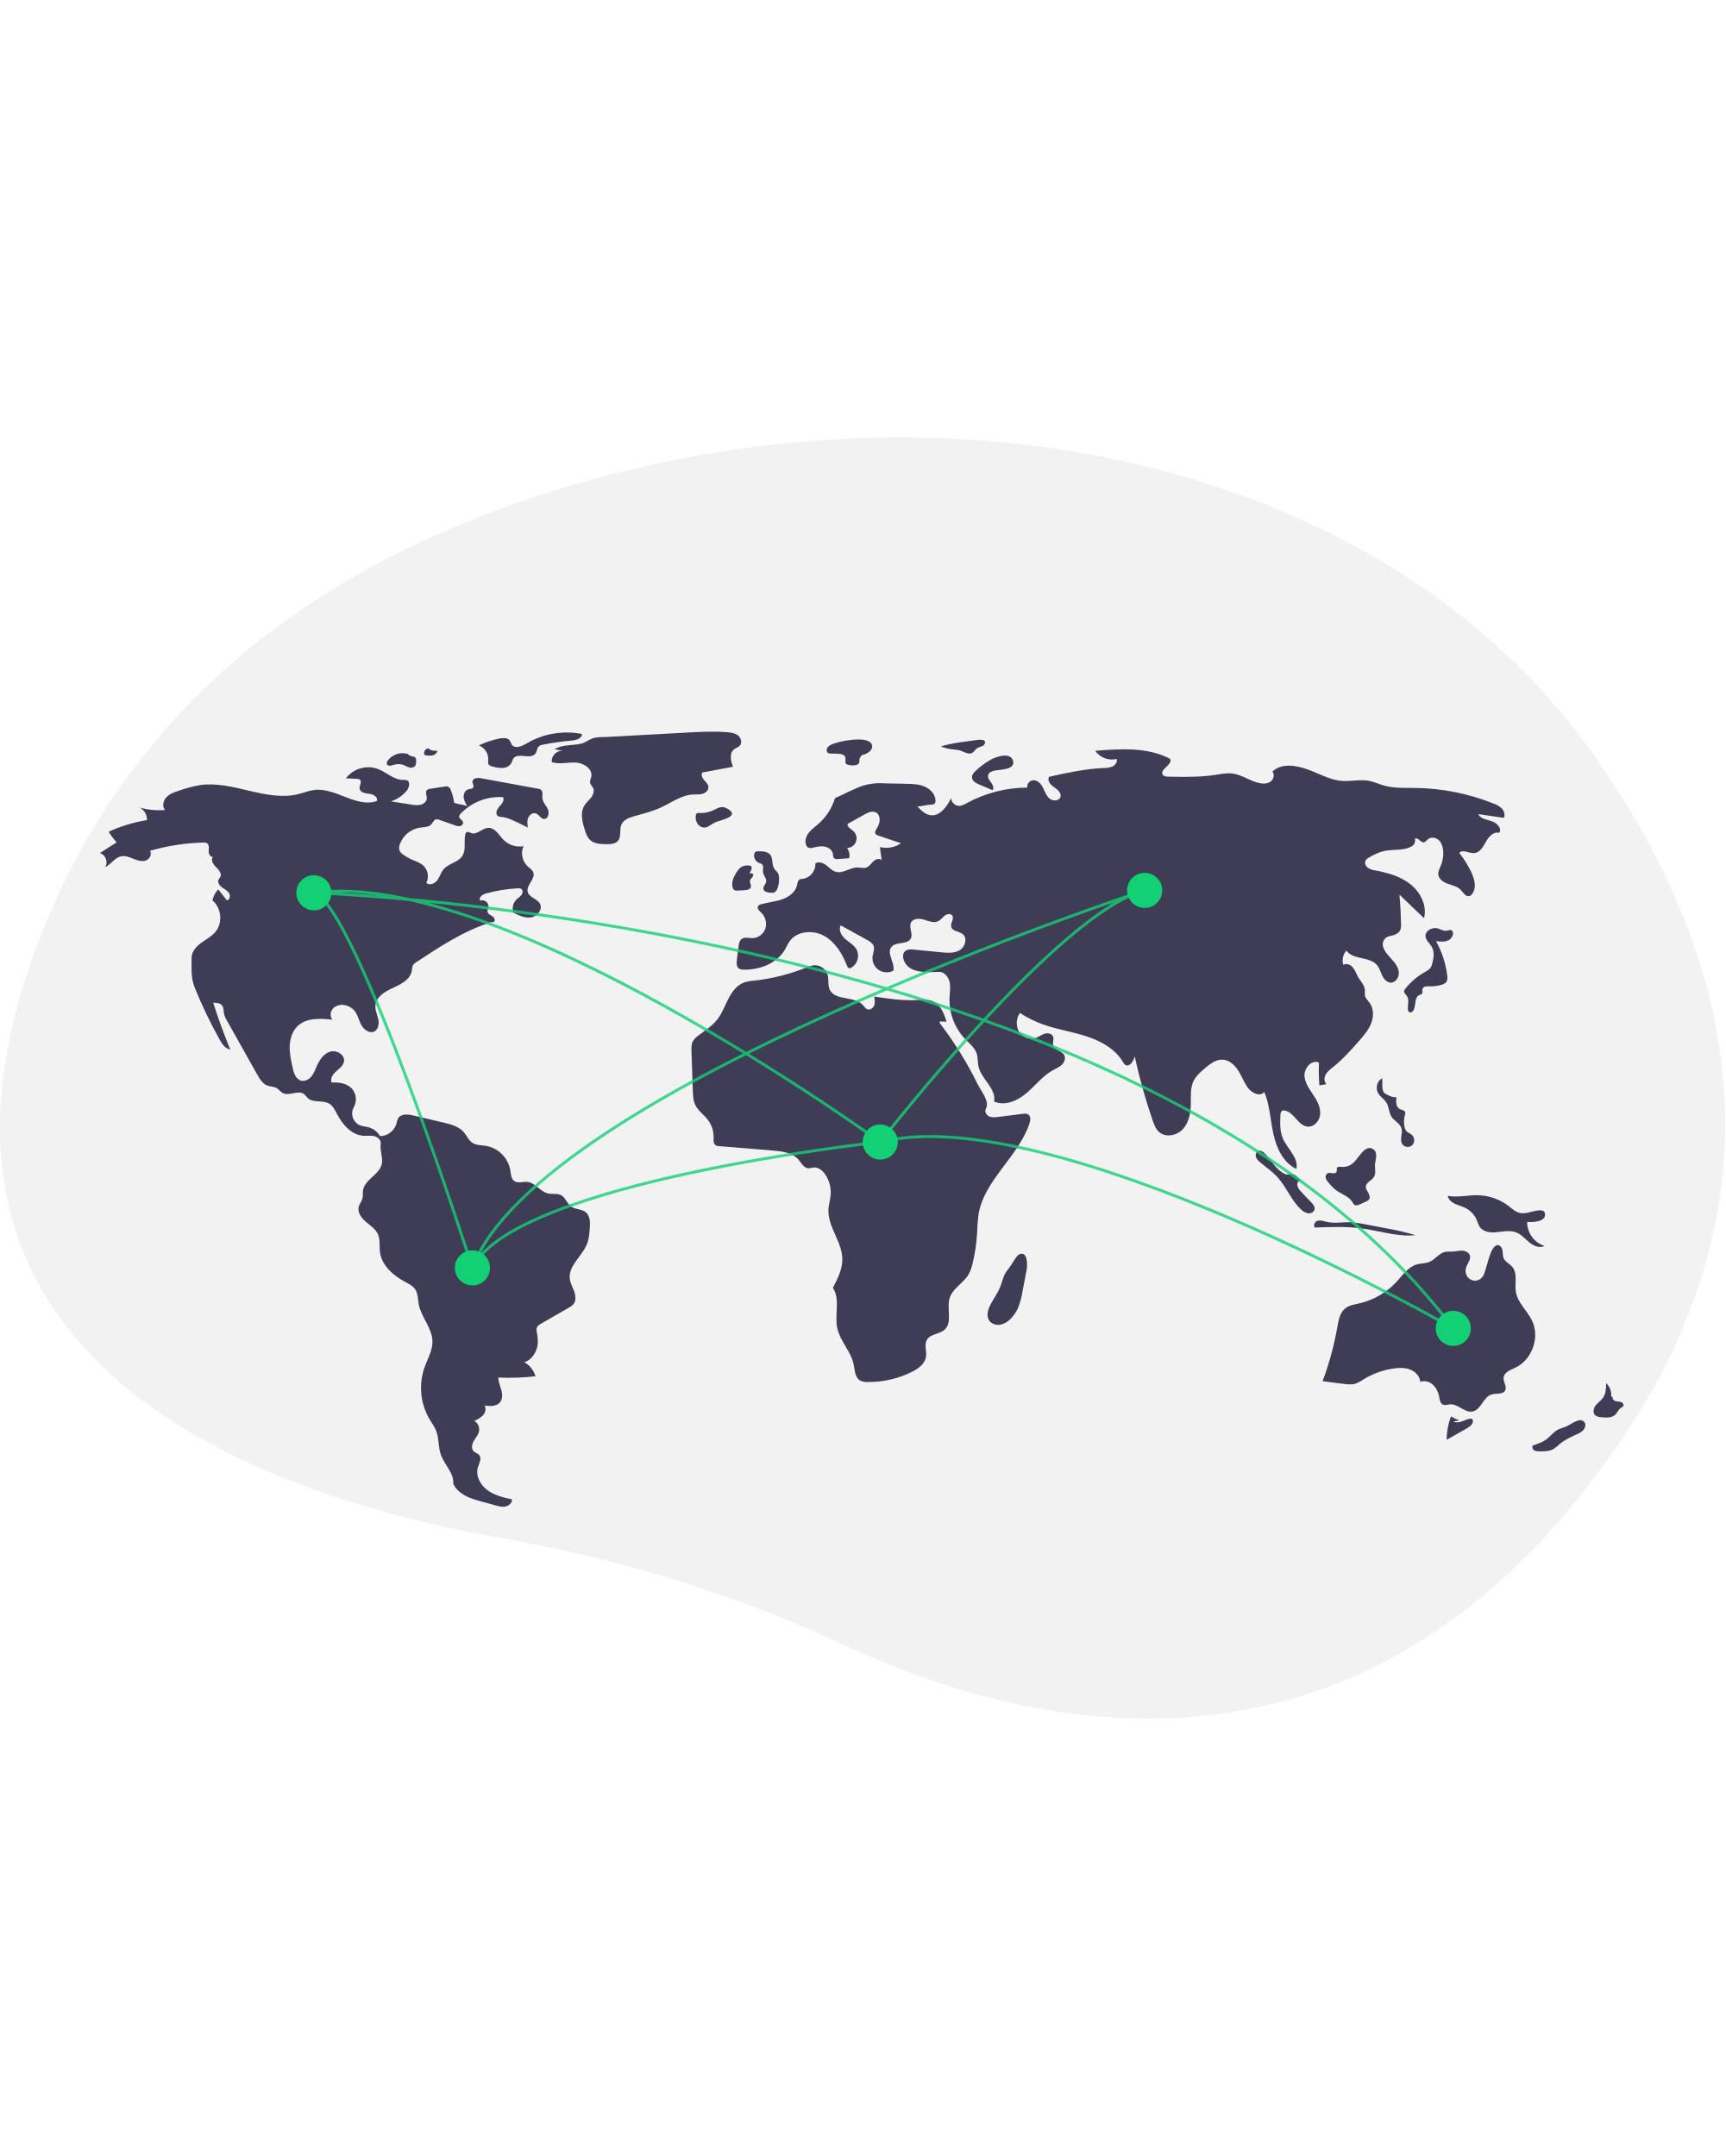
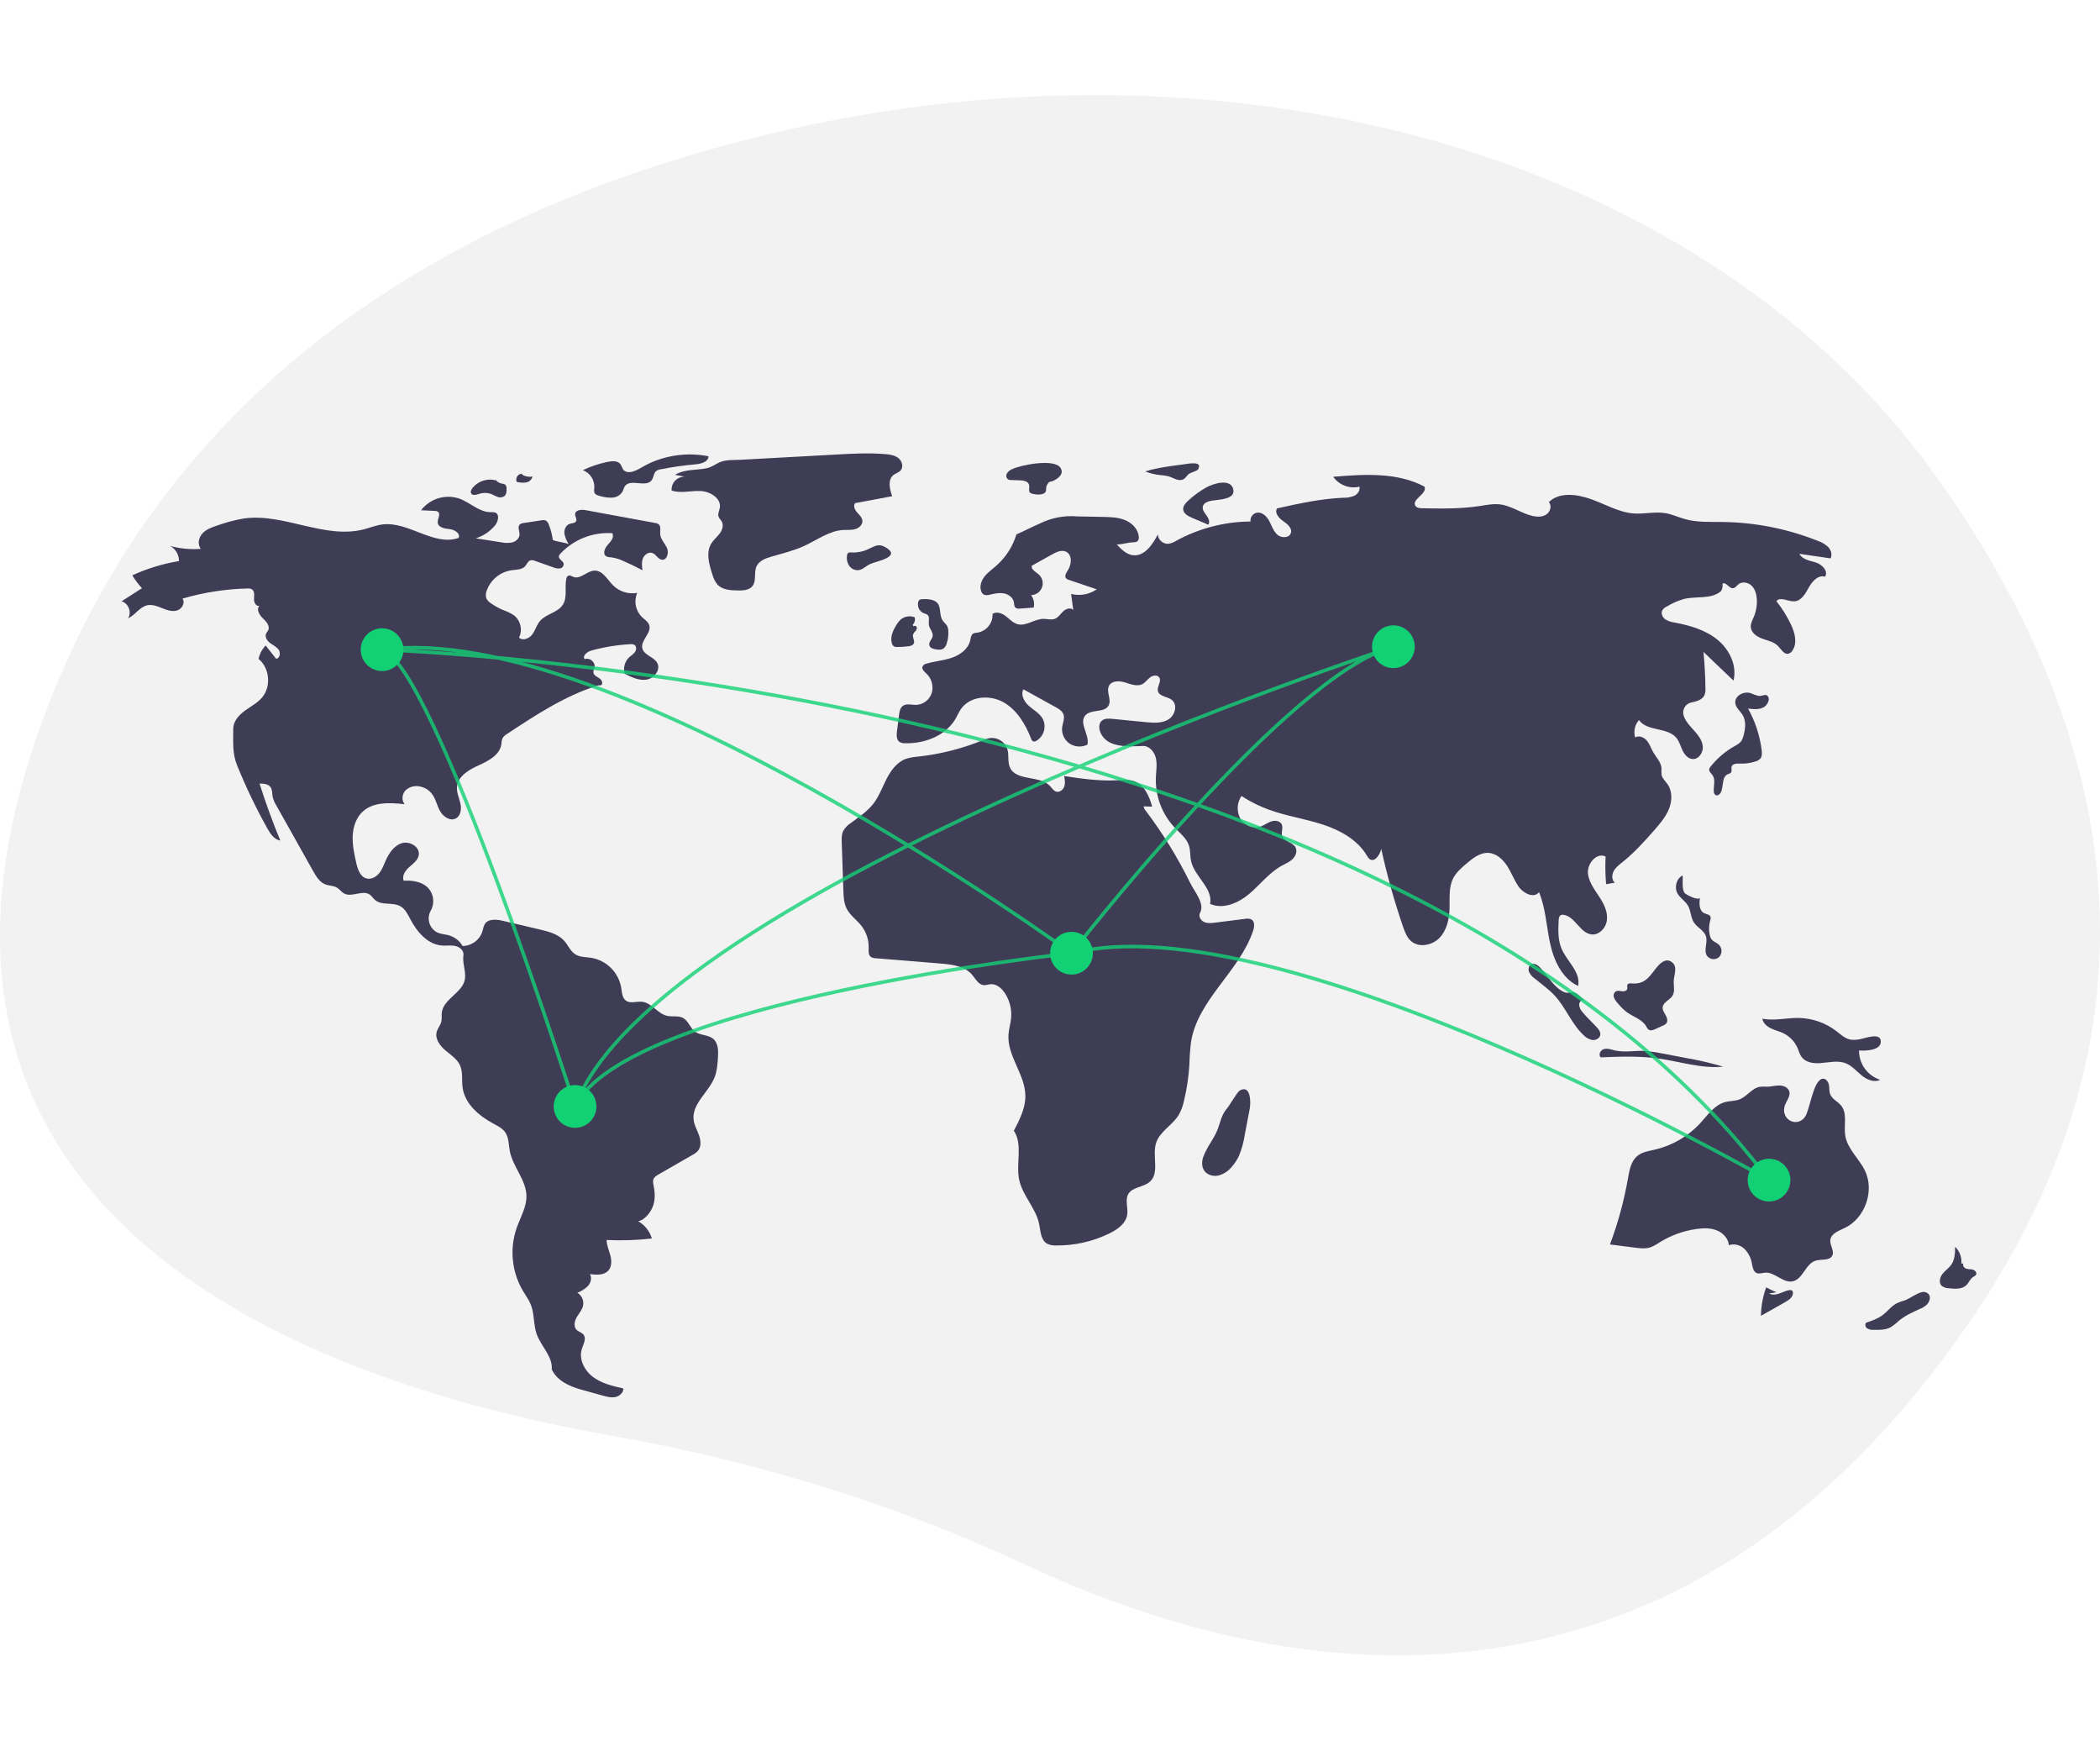
- <svg xmlns="http://www.w3.org/2000/svg" id="e37c00f5-ff96-45aa-87ea-1a24b78ba7bd" data-name="Layer 1" width="240" height="300" viewBox="0 0 1176.606 873.979">
+ <svg xmlns="http://www.w3.org/2000/svg" id="e37c00f5-ff96-45aa-87ea-1a24b78ba7bd" data-name="Layer 1" width="120" height="100" viewBox="0 0 1176.606 873.979">
  <path d="M1095.664,225.463C962.121,39.632,680.019-35.748,402.58,45.439,255.907,88.36,114.487,174.358,44.402,340.88-80.881,638.554,182.167,733.624,354.172,763.924c83.172,14.651,161.507,39.263,233.089,72.771C716.045,896.979,944,950.398,1115.894,699.286,1240.482,517.28,1184.616,349.244,1095.664,225.463Z" transform="translate(-11.69692 -13.01074)" fill="#f2f2f2" />
  <path d="M321.429,262.228a34.385,34.385,0,0,0-2.248-8.605,3.895,3.895,0,0,0-1.98-2.439,4.08,4.08,0,0,0-1.965-.022l-10.087,1.544a3.867,3.867,0,0,0-2.302.894c-1.314,1.382-.02,3.607-.06,5.513-.045,2.143-1.95,3.883-4.015,4.459a15.177,15.177,0,0,1-6.38-.079l-14.105-2.192a23.256,23.256,0,0,0,10.671-7.121c1.856-2.199,2.844-6.304.161-7.345a6.585,6.585,0,0,0-2.45-.197c-6.391.05-11.419-5.286-17.402-7.533a19.241,19.241,0,0,0-21.655,6.455l7.514.362a3.335,3.335,0,0,1,2.001.534c1.647,1.353-.401,3.952-.169,6.07.301,2.752,3.956,3.34,6.711,3.619s6.25,2.517,4.925,4.948c-13.847,4.769-27.937-9.323-42.479-7.588-3.68.439-7.156,1.885-10.749,2.794-21.951,5.554-44.644-9.264-67.068-6.126a85.163,85.163,0,0,0-14.64,3.861c-3.052,1.002-6.235,2.085-8.453,4.409s-3.061,6.298-.961,8.729a49.126,49.126,0,0,1-17.216-1.636,9.645,9.645,0,0,1,4.959,8.5A102.145,102.145,0,0,0,85.821,282.014a44.073,44.073,0,0,0,5.416,7.215l-11.445,7.353c3.867.974,5.866,6.247,3.617,9.54,4.009-1.784,6.494-6.398,10.782-7.333,2.809-.613,5.667.536,8.331,1.616s5.593,2.126,8.352,1.316,4.793-4.387,3.04-6.666a142.719,142.719,0,0,1,36.253-5.664,4.547,4.547,0,0,1,2.746.521c1.598,1.109,1.178,3.504,1.092,5.447s1.429,4.497,3.165,3.621c-2.043,1.772-.297,5.108,1.664,6.971s4.323,4.434,3.123,6.858c-.313.633-.845,1.139-1.146,1.777-.89,1.884.523,4.081,2.189,5.332s3.707,2.126,4.864,3.858.632,4.765-1.438,5.007l-5.882-7.469a15.314,15.314,0,0,0-3.974,7.53c6.238,5.099,7.176,15.478,1.954,21.613-2.669,3.135-6.464,5.04-9.776,7.486s-6.377,5.928-6.369,10.045c.014,7.113-.567,13.721,2.099,20.316a312.966,312.966,0,0,0,16.99,35.447c1.681,3.006,3.853,6.301,7.258,6.819q-6.455-15.714-11.621-31.917c2.243.009,4.836.187,6.151,2.004,1.089,1.505.855,3.551,1.193,5.378a16.659,16.659,0,0,0,2.124,4.994L187.123,447.636c1.704,3.034,3.658,6.292,6.913,7.521,2.082.786,4.49.638,6.406,1.769,1.502.887,2.513,2.46,4.044,3.296,4.329,2.361,10.349-2.167,14.394.652,1.157.806,1.893,2.087,2.958,3.01,3.736,3.236,9.865,1.071,14.179,3.485,2.78,1.556,4.22,4.667,5.703,7.486,3.714,7.062,9.723,13.981,17.683,14.543,2.5.177,5.054-.297,7.498.259s4.85,2.689,4.457,5.164c-.673,4.244,1.424,8.891.861,13.151-1.026,7.76-12.032,11.169-12.978,18.939-.207,1.701.117,3.457-.288,5.122-.496,2.041-2.029,3.702-2.574,5.731-1.032,3.844,1.722,7.67,4.748,10.256s6.635,4.816,8.289,8.437c1.748,3.827.89,8.289,1.458,12.457,1.241,9.1,9.102,15.847,17.191,20.197,2.465,1.325,5.111,2.608,6.706,4.908,2.082,3.001,1.875,6.957,2.57,10.543,1.703,8.782,9.095,16.017,9.305,24.96.149,6.356-3.384,12.122-5.495,18.12a42.257,42.257,0,0,0,3.451,35.046c1.579,2.666,3.467,5.18,4.584,8.07,1.993,5.158,1.346,11.02,3.184,16.235,2.43,6.895,9.106,12.589,8.467,19.872,3.031,6.294,9.724,9.387,16.454,11.26l12.062,3.357c2.309.643,4.723,1.291,7.074.825s4.596-2.418,4.535-4.815c-5.915-1.334-12.019-2.752-16.895-6.357s-8.216-10.023-6.366-15.797c.858-2.678,2.683-5.769.948-7.982-.993-1.267-2.81-1.598-3.931-2.753-1.748-1.803-1.147-4.831.109-7.005s3.073-4.116,3.579-6.576a6.861,6.861,0,0,0-3.216-7.138,17.054,17.054,0,0,0,5.97-3.831c1.57-1.793,2.295-4.557,1.06-6.595,3.668.465,7.997.693,10.405-2.113,1.923-2.24,1.79-5.59,1.031-8.442s-2.044-5.624-2.084-8.575a156.267,156.267,0,0,0,25.353-.86,16.439,16.439,0,0,0-7.708-9.654c3.811-.645,7.282-5.207,8.486-8.879s.897-7.673.153-11.465a6.152,6.152,0,0,1-.114-3.004c.429-1.368,1.772-2.202,3.015-2.916l18.914-10.863a11.017,11.017,0,0,0,3.025-2.233c1.982-2.328,1.688-5.841.673-8.725s-2.64-5.595-3.031-8.627c-1.169-9.068,8.538-15.574,11.813-24.109,1.286-3.35,1.548-6.991,1.796-10.57.267-3.844.287-8.31-2.665-10.787-2.829-2.375-7.251-1.845-10.211-4.054-2.714-2.025-3.651-5.958-6.616-7.594-2.693-1.486-6.07-.541-9.065-1.239-5.274-1.23-8.592-7.308-13.978-7.871-3.039-.318-6.478,1.168-8.969-.602-2.195-1.559-2.283-4.694-2.7-7.353a20.536,20.536,0,0,0-16.575-16.628c-3.133-.502-6.544-.312-9.209-2.033-2.699-1.744-3.937-5.008-6.057-7.422-3.417-3.891-8.798-5.274-13.84-6.459l-20.506-4.821c-3.64-.856-8.332-1.31-10.286,1.879a14.738,14.738,0,0,0-1.217,3.827,11.85,11.85,0,0,1-11.144,8.388,13.179,13.179,0,0,0-7.772-6.013c-2.079-.579-4.305-.644-6.288-1.496a8.833,8.833,0,0,1-3.833-12.253,10.995,10.995,0,0,0-1.879-13.225c-3.487-3.131-8.532-3.887-13.207-3.574-1.225-2.672.823-5.687,3.03-7.629s4.886-3.851,5.366-6.751c.756-4.561-5.064-8.026-9.483-6.666s-7.24,5.652-9.104,9.883c-1.07,2.428-1.979,4.984-3.667,7.031s-4.405,3.513-6.975,2.856c-3.639-.93-5.044-5.253-5.849-8.921-1.081-4.922-2.167-9.912-1.941-14.946s1.923-10.203,5.635-13.61c6.049-5.553,15.328-5.009,23.491-4.123-1.929-2.173-1.452-5.835.612-7.881a8.96,8.96,0,0,1,8.121-1.995,11.191,11.191,0,0,1,6.291,3.762c2.32,2.828,2.979,6.647,4.733,9.857s5.696,5.948,8.923,4.226c2.787-1.488,3.23-5.353,2.536-8.435s-2.167-6.08-1.916-9.229c.479-6.01,6.709-9.627,12.206-12.102S291.737,382.615,292.608,376.65a10.73,10.73,0,0,1,.652-3.42,6.709,6.709,0,0,1,2.461-2.315c16.044-10.603,32.355-21.335,50.692-27.129.954-.301,1.066.034,2.038-.203,1.361-.786.459-2.962-.846-3.838s-3.048-1.549-3.379-3.085c-.243-1.129.422-2.238.595-3.381.425-2.807-2.933-5.399-5.541-4.276-1.473-1.951,1.442-4.217,3.798-4.866a103.15,103.15,0,0,1,21.67-3.54,3.903,3.903,0,0,1,2.466.419c1.231.853,1.074,2.808.201,4.025s-2.229,1.981-3.316,3.011a9.053,9.053,0,0,0-2.348,9.105c3.826,1.946,7.986,3.95,12.223,3.264s7.999-5.447,6.007-9.249c-1.855-3.541-7.426-4.34-8.384-8.221-1.122-4.544,5.31-8.585,3.862-13.035-.635-1.949-2.577-3.097-4.068-4.504a12.221,12.221,0,0,1-2.674-13.552,15.419,15.419,0,0,1-13.523-4.232c-3.234-3.264-5.815-8.414-10.408-8.267-4.215.134-7.845,5.051-11.786,3.551-.97-.369-1.992-1.12-2.931-.68a2.422,2.422,0,0,0-1.093,1.815c-1.002,4.788.721,10.244-1.888,14.382-2.84,4.503-9.409,5.127-12.852,9.187-1.869,2.204-2.593,5.174-4.311,7.498s-5.364,3.801-7.425,1.776a10.235,10.235,0,0,0-2.78-12.445,27.309,27.309,0,0,0-6.141-2.987,36.422,36.422,0,0,1-6.861-3.824,6.758,6.758,0,0,1-2.519-2.695,6.141,6.141,0,0,1,.172-4.262,17.426,17.426,0,0,1,13.867-11.494c2.745-.373,5.94-.242,7.756-2.333.961-1.107,1.465-2.78,2.861-3.229a4.219,4.219,0,0,1,2.641.325l10.245,3.606a7.191,7.191,0,0,0,3.65.604,2.474,2.474,0,0,0,2.14-2.6c-.327-1.701-2.945-2.518-2.707-4.234a2.827,2.827,0,0,1,.857-1.441,36.629,36.629,0,0,1,29.051-11.472c1.293,2.124-.752,4.639-2.454,6.452s-3.069,5.052-1.011,6.448a5.643,5.643,0,0,0,2.728.614,23.819,23.819,0,0,1,7.261,2.202q5.311,2.311,10.417,5.057c-.301-2.245-.588-4.609.263-6.708s3.269-3.745,5.381-2.928c2.036.788,3.079,3.483,5.248,3.73,2.893.329,4.034-3.944,2.826-6.593s-3.6-4.867-3.8-7.772c-.135-1.96.611-4.39-.954-5.576a4.26,4.26,0,0,0-1.847-.648l-39.084-7.192c-2.321-.427-5.674-.1-5.777,2.258-.057,1.316,1.118,2.618.597,3.828-.556,1.291-2.381,1.173-3.711,1.63-2.063.709-3.098,3.158-2.9,5.331a14.834,14.834,0,0,0,2.448,6.008C327.82,263.487,323.971,263.291,321.429,262.228Z" transform="translate(-11.69692 -13.01074)" fill="#3f3d56" />
  <path d="M290.244,229.051a12.656,12.656,0,0,0-13.902,4.164c-.644.847-1.184,2.015-.645,2.933.772,1.315,2.741.796,4.192.325a10.549,10.549,0,0,1,6.621-.158c1.363.468,2.581,1.295,3.95,1.745a3.978,3.978,0,0,0,4.056-.593c.939-.958.998-2.447 1-3.788a3.047,3.047,0,0,0-.776-2.504,3.981,3.981,0,0,0-1.796-.531,6.185,6.185,0,0,1-3.619-2.115" transform="translate(-11.69692 -13.01074)" fill="#3f3d56" />
  <path d="M304.337,225.127a3.22,3.22,0,0,0-3.112,4.534,13.05,13.05,0,0,0,5.203.339,4.447,4.447,0,0,0,3.637-3.334,8.372,8.372,0,0,1-5.928-1.132" transform="translate(-11.69692 -13.01074)" fill="#3f3d56" />
  <path d="M351.62,218.574a59.853,59.853,0,0,0-13.342,4.532,10.024,10.024,0,0,1,6.402,10.068,5.243,5.243,0,0,0,.061,2.489c.49,1.188,1.91,1.634,3.158,1.939a20.823,20.823,0,0,0,6.927.884,7.056,7.056,0,0,0,5.734-3.504,24.972,24.972,0,0,1,1.192-2.819c2.992-4.557,11.881.953,15.094-3.451,1.132-1.552,1.028-3.887,2.503-5.116a5.624,5.624,0,0,1,2.574-.982,180.731,180.731,0,0,1,19.548-2.784c3.109-.271,7.162-1.387,7.188-4.508a54.149,54.149,0,0,0-34.541,4.647c-3.85,1.929-8.943,5.985-12.652,3.429-1.389-.957-1.32-3.535-3.231-4.612C356.281,217.686,353.694,218.133,351.62,218.574Z" transform="translate(-11.69692 -13.01074)" fill="#3f3d56" />
  <path d="M389.919,225.736l5.497,1.056a7.124,7.124,0,0,0-7.413,7.72c5.148,1.72,10.761.046,16.184.275s11.733,4.102,10.807,9.451c-.28,1.617-1.214,3.233-.728,4.801.34,1.099,1.31,1.878,1.856,2.89,1.14,2.109.229,4.776-1.21,6.693s-3.374,3.446-4.637,5.483c-3.142,5.067-1.357,11.617.515,17.277a15.231,15.231,0,0,0,2.929,5.849c2.773,2.948,7.292,3.205,11.338,3.264,2.945.043,6.32-.103,8.182-2.385,2.432-2.979.731-7.628,2.332-11.125,1.454-3.176,5.159-4.538,8.515-5.504,6.149-1.77,12.416-3.275,18.229-5.949,7.219-3.32,13.965-8.495,21.899-8.922,2.226-.12,4.507.143,6.651-.467s4.181-2.464,4.019-4.687c-.139-1.9-1.746-3.294-3.002-4.726s-2.242-3.634-1.088-5.149l20.797-3.884c-1.474-4.017-2.623-9.309.765-11.924,1.222-.944,2.859-1.321,3.899-2.461,1.774-1.944.882-5.293-1.166-6.946s-4.816-2.037-7.438-2.255c-9.119-.757-18.29-.257-27.426.244q-26.79,1.468-53.58,2.937c-3.595.197-7.746-.104-11.044,1.123-2.792,1.038-4.776,2.945-7.969,3.614C401.739,223.264,395.252,222.427,389.919,225.736Z" transform="translate(-11.69692 -13.01074)" fill="#3f3d56" />
  <path d="M488.403,269.189a2.212,2.212,0,0,0-1.6.363,2.02,2.02,0,0,0-.521,1.234,8.149,8.149,0,0,0,1.184,5.832,5.711,5.711,0,0,0,5.228,2.506c2.475-.316,4.3-2.427,6.575-3.458,3.507-1.587,18.403-4.061,8.099-9.627-3.551-1.918-5.845-.225-8.644,1.039A19.669,19.669,0,0,1,488.403,269.189Z" transform="translate(-11.69692 -13.01074)" fill="#3f3d56" />
  <path d="M578.653,222.593a5.883,5.883,0,0,0-2.862,2.492,2.514,2.514,0,0,0,.943,3.335,3.752,3.752,0,0,0,1.404.223l4.892.146c2.078.062,4.674.505,5.233,2.508.415,1.487-.513,3.398.606,4.461a3.155,3.155,0,0,0,1.664.649,11.341,11.341,0,0,0,4.929.159c3.56-.955,1.689-3.127,2.81-5.062,1.715-2.96,1.418-1.168,4.441-2.864,2.232-1.253,5.116-3.525,3.253-6.718C602.727,216.368,583.434,220.208,578.653,222.593Z" transform="translate(-11.69692 -13.01074)" fill="#3f3d56" />
  <path d="M675.212,219.802l-2.841.379c-6.406.855-12.848,1.718-19.018,3.641a31.652,31.652,0,0,0,8.329,2.044,25.585,25.585,0,0,1,4.665.663c2.725.811,5.471,2.906,8.104,1.833,1.632-.665,2.165-2.365,3.517-3.266.934-.622,4.475-1.629,4.871-2.257C686.04,217.764,677.672,219.474,675.212,219.802Z" transform="translate(-11.69692 -13.01074)" fill="#3f3d56" />
  <path d="M687.686,232.713A53.277,53.277,0,0,0,677.203,240.39c-1.335,1.255-2.698,2.815-2.577,4.643.161,2.429,2.749,3.839,4.991,4.788l9.081,3.845c1.102-1.553.093-3.696-1.045-5.222s-2.492-3.291-1.989-5.128c.574-2.095,3.129-2.81,5.271-3.171,3.491-.588,12.907-.541,11.776-6.167C701.378,227.35,691.19,230.754,687.686,232.713Z" transform="translate(-11.69692 -13.01074)" fill="#3f3d56" />
  <path d="M685.86,607.84c-.865,2.503-.947,5.451.549,7.637,1.678,2.452,5.036,3.366,7.942,2.744a14.307,14.307,0,0,0,7.374-4.741,25.392,25.392,0,0,0,4.241-6.504,50.767,50.767,0,0,0,3.144-11.502l2.82-14.804c.63-3.309.606-13.452-5.475-10.147-1.661.903-5.508,8.031-7.249,10.053-3.138,3.643-3.553,7.178-5.205,11.592C691.931,597.695,687.773,602.303,685.86,607.84Z" transform="translate(-11.69692 -13.01074)" fill="#3f3d56" />
  <path d="M1007.042,683.597a44.332,44.332,0,0,1-5.778-2.751,48.707,48.707,0,0,0-2.929,15.965l13.616-7.705c2.048-1.159,4.37-2.769,4.326-5.123a1.621,1.621,0,0,0-.753-1.474,1.836,1.836,0,0,0-.955-.112c-2.019.168-3.86,1.162-5.764,1.853s-4.132,1.056-5.879.031" transform="translate(-11.69692 -13.01074)" fill="#3f3d56" />
  <path d="M1078.869,688.172a29.472,29.472,0,0,0-4.366,1.567c-3.125,1.59-5.25,4.609-8.062,6.703-2.691,2.004-5.93,3.104-9.11,4.174-.935.827-.506,2.492.51,3.218a6.315,6.315,0,0,0,3.596.808c3.303.073,6.784.105,9.677-1.491a30.518,30.518,0,0,0,4.556-3.616c3.383-2.823,7.446-4.685,11.467-6.485a13.162,13.162,0,0,0,3.997-2.39c2.527-2.49,2.705-6.331-.939-7.178C1087.251,682.798,1081.672,687.265,1078.869,688.172Z" transform="translate(-11.69692 -13.01074)" fill="#3f3d56" />
  <path d="M1110.605,667.441a11.359,11.359,0,0,0-3.475-9.307c-.037,3.428-.141,7.079-2.069,9.914-1.374,2.02-3.527,3.384-5.032,5.307s-2.173,4.973-.408,6.661a6.615,6.615,0,0,0,3.92,1.35c3.514.414,7.581.644,10.045-1.894,1.345-1.386,1.999-3.438,3.64-4.456a4.429,4.429,0,0,0,1.597-1.143c.677-1.077-.399-2.496-1.611-2.884s-2.547-.206-3.764-.574-2.335-1.738-1.71-2.846" transform="translate(-11.69692 -13.01074)" fill="#3f3d56" />
  <path d="M1054.2,541.77a15.795,15.795,0,0,1-5.636.332c-3.128-.575-5.563-2.933-8.088-4.866A35.677,35.677,0,0,0,1019.63,529.953c-6.863-.13-13.789,1.73-20.529.433.44,2.449,2.536,4.286,4.772,5.378s4.704,1.641,6.951,2.711a16.597,16.597,0,0,1,8.039,8.363c.724,1.689,1.179,3.528,2.275,5.003,2.241,3.015,6.488,3.677,10.236,3.43,4.887-.321,9.991-1.727,14.537.094,3.478,1.393,5.967,4.437,8.871,6.804s6.994,4.124,10.329,2.416a17.075,17.075,0,0,1-11.814-16.43c3.27.301,12.69.184,12.183-5.373C1065.05,538.072,1057.008,541.262,1054.2,541.77Z" transform="translate(-11.69692 -13.01074)" fill="#3f3d56" />
  <path d="M1011.417,580.087c.581-3.185,3.757-5.997,2.767-9.08-.684-2.132-3.156-3.184-5.394-3.237s-4.437.614-6.675.677a32.53,32.53,0,0,0-4.371.062c-4.442.73-7.181,5.387-11.367,7.042-2.546,1.007-5.406.814-8.053,1.51-6.01,1.58-9.813,7.259-14.014,11.838a50.011,50.011,0,0,1-25.384,14.804c-3.417.791-7.09,1.297-9.807,3.517-3.597,2.939-4.482,7.977-5.282,12.552a207.333,207.333,0,0,1-10.093,37.051l14.27,1.822c2.713.346,5.524.685,8.139-.118a23.628,23.628,0,0,0,5.353-2.852,53.442,53.442,0,0,1,20.879-7.537c3.737-.513,7.655-.607,11.162.782s6.516,4.539,6.809,8.3a8.767,8.767,0,0,1,8.762,2.131,15.231,15.231,0,0,1,4.183,8.351c.376,1.952.752,4.292,2.564,5.111,1.478.668,3.173-.051,4.79-.181,5.486-.439,10.039,5.958,15.432,4.857,5.784-1.181,7.203-9.843,12.846-11.578,3.241-.996,7.786.215,9.338-2.799,1.368-2.657-1.361-5.723-1.08-8.698.346-3.663,4.667-5.218,7.998-6.781,11.484-5.389,16.934-20.845,11.369-32.245-3.297-6.754-9.785-12.071-10.983-19.491-.922-5.709,1.329-12.366-2.311-16.859-1.852-2.286-4.987-3.548-6.088-6.275-.694-1.717-.415-3.665-.788-5.479s-1.956-3.711-3.747-3.241c-5.199,1.365-6.858,17.425-9.641,21.327C1018.77,591.302,1010.084,587.395,1011.417,580.087Z" transform="translate(-11.69692 -13.01074)" fill="#3f3d56" />
  <path d="M915.322,547.838c-1.777-.498-3.717-.989-5.419-.277s-2.696,3.211-1.33,4.451c10.688-.416,21.442-.83,32.04.622,12.21,1.672,24.294,5.815,36.558,4.596a186.054,186.054,0,0,0-21.326-4.949l-12.006-2.293a92.83,92.83,0,0,0-9.749-1.506C927.241,547.916,922.057,549.726,915.322,547.838Z" transform="translate(-11.69692 -13.01074)" fill="#3f3d56" />
  <path d="M926.023,510.612c-.887-.074-1.986-.138-2.445.625-.439.729.063,1.692-.172,2.509-.322,1.117-1.785,1.402-2.937,1.25s-2.398-.516-3.419.039a2.898,2.898,0,0,0-1.121,3.292,8.475,8.475,0,0,0,1.976,3.15,32.185,32.185,0,0,0,5.128,5.143c3.674,2.712,8.65,4.018,10.964,7.955a5.278,5.278,0,0,0,1.464,1.971c1.111.704,2.559.168,3.755-.378l4.192-1.915a4.762,4.762,0,0,0,1.96-1.333c.958-1.299.369-3.147-.434-4.547s-1.833-2.849-1.66-4.454c.308-2.862,3.987-3.956,5.5-6.405,1.525-2.468.532-5.648.708-8.544.206-3.387,2.334-7.792-1.09-10.323-2.91-2.151-5.691-.163-7.78,2.211C936.205,505.866,934.122,511.288,926.023,510.612Z" transform="translate(-11.69692 -13.01074)" fill="#3f3d56" />
  <path d="M951.468,460.009c1.431,2.74,4.415,4.376,5.975,7.044,1.692,2.893,1.499,6.63,3.334,9.434,1.883,2.877,5.672,4.404,6.728,7.675,1.153,3.572-1.463,7.913.622,11.034a4.632,4.632,0,0,0,6.794.624,4.984,4.984,0,0,0-.206-6.954c-1.234-1.126-3.007-1.612-4.038-2.927a6.141,6.141,0,0,1-1.046-2.546,16.669,16.669,0,0,1,.262-7.989,3.555,3.555,0,0,0,.201-2.09c-.464-1.349-2.29-1.444-3.572-2.07-2.911-1.421-2.841-5.53-2.332-8.729-.339,2.13-7.926-1.493-8.72-2.699-1.578-2.397-.719-7.02-1.032-9.669C951.032,451.791,949.718,456.659,951.468,460.009Z" transform="translate(-11.69692 -13.01074)" fill="#3f3d56" />
  <path d="M875.031,502.171c-1.4-1.568-3.51-3.208-5.387-2.262-1.432.721-1.826,2.703-1.265,4.205a9.257,9.257,0,0,0,3.055,3.642c3.913,3.227,8.126,6.139,11.539,9.89,6.108,6.713,9.344,15.77,15.987,21.954a8.967,8.967,0,0,0,5.034,2.724c1.935.18,4.109-1.059,4.331-2.99.183-1.591-.926-3.014-2.009-4.193-2.581-2.807-5.406-5.391-7.842-8.323a6.994,6.994,0,0,1-2.004-4.186c-.012-1.579,1.428-3.232,2.958-2.841-1.861-.476-3.241-3.576-5.972-4.159-2.282-.487-2.835.926-5.551-.239C882.724,513.172,878.659,506.233,875.031,502.171Z" transform="translate(-11.69692 -13.01074)" fill="#3f3d56" />
  <path d="M996.764,349.525a42.899,42.899,0,0,1-4.377-1.563c-3.847-1.155-8.936,1.673-8.423,5.656.341,2.647,2.804,4.431,4.164,6.727,2.017,3.404,1.479,7.722.419,11.535a9.017,9.017,0,0,1-1.455,3.282A11.116,11.116,0,0,1,983.644,377.64a46.103,46.103,0,0,0-13.49,11.46,3.303,3.303,0,0,0-.815,1.536c-.183,1.345,1.168,2.325,1.933,3.446,1.698,2.492.471,5.845.638,8.855a2.504,2.504,0,0,0,1.055,2.197c1.023.52,2.236-.363,2.791-1.368,1.841-3.335.454-8.687,3.907-10.295.653-.304,1.445-.432,1.881-1.006.691-.91.024-2.258.375-3.346.526-1.633,2.76-1.707,4.475-1.634a25.398,25.398,0,0,0,8.724-1.161,5.807,5.807,0,0,0,2.888-1.672c1.032-1.288.941-3.12.734-4.758a64.492,64.492,0,0,0-7.62-23.25c3.033.387,6.333.723,8.95-.858,1.466-.885,3.223-3.532,2.496-5.334C1001.418,347.603,999.341,350.001,996.764,349.525Z" transform="translate(-11.69692 -13.01074)" fill="#3f3d56" />
  <path d="M607.915,394.431c.363,1.947.72,3.997.082,5.871s-2.645,3.441-4.54,2.867c-1.471-.446-2.32-1.925-3.365-3.052-5.808-6.27-18.912-2.64-22.5-10.397-1.464-3.166-.469-6.959-1.468-10.301a9.169,9.169,0,0,0-9.285-6.308,19.08,19.08,0,0,0-5.343,1.595,134.727,134.727,0,0,1-35.401,8.854,29.087,29.087,0,0,0-6.802,1.238c-4.988,1.808-8.396,6.432-10.821,11.151s-4.216,9.827-7.468,14.019c-3.417,4.406-8.206,7.491-12.673,10.828a12.93,12.93,0,0,0-4.181,4.382c-.968,1.988-.914,4.301-.839,6.511l.913,26.844c.117,3.453.265,7.029,1.81,10.119,1.93,3.858,5.742,6.386,8.386,9.794a19.183,19.183,0,0,1,3.98,12.251c-.056,1.777-.233,3.879,1.151,4.995a5.062,5.062,0,0,0,2.83.814l36.312,2.972c6.387.523,13.466,1.382,17.637,6.249,1.968,2.297,3.549,5.6,6.564,5.846,1.293.106,2.551-.425,3.845-.528,3.263-.258,6.13,2.218,7.939,4.946a21.943,21.943,0,0,1,3.525,14.08c-.297,3.112-1.261,6.137-1.469,9.256-.791,11.868,9.269,22.179,9.464,34.071.115,6.995-3.206,13.531-6.444,19.733,5.225,7.916.947,18.457,3.027,27.711,1.974,8.78,9.294,15.653,11.118,24.465.835,4.034.883,8.998,4.441,11.076a10.122,10.122,0,0,0,5.025,1.006,66.242,66.242,0,0,0,30.165-6.867c4.399-2.183,8.957-5.441,9.725-10.291.62-3.911-1.364-8.286.655-11.693,2.379-4.015,8.473-3.697,11.974-6.784,5.679-5.008,1.251-14.56,3.551-21.773,2.068-6.484,9.187-9.929,12.716-15.748a27.986,27.986,0,0,0,2.955-8.009,114.243,114.243,0,0,0,3.007-20.426,122.436,122.436,0,0,1,.924-12.511c3.805-23.638,27.173-39.466,34.76-62.174.725-2.169,1.065-5.057-.864-6.284a5.525,5.525,0,0,0-3.674-.385l-16.739,2.11c-2.079.262-4.283.507-6.192-.356s-3.278-3.279-2.265-5.114c2.843-5.15-3.005-11.657-5.603-16.935a249.894,249.894,0,0,0-24.885-40.357,4.102,4.102,0,0,1-1.091-2.369l4.751.158c-1.604-5.754-4.25-12.051-9.841-14.156-3.15-1.186-6.639-.776-10-.592C627.764,397.358,617.443,395.904,607.915,394.431Z" transform="translate(-11.69692 -13.01074)" fill="#3f3d56" />
  <path d="M637.399,264.755c2.519,2.675,5.342,5.512,8.987,5.978,6.438.824,11.067-5.834,14.014-11.617a5.676,5.676,0,0,0,5.923,5.251,11.693,11.693,0,0,0,4.455-1.742,87.765,87.765,0,0,1,41.579-10.748,4.49,4.49,0,0,1,3.429-4.936c2.955-.586,5.618,1.969,7.043,4.624s2.315,5.731,4.58,7.718,6.65,1.9,7.545-.977c.859-2.762-2.019-5.118-4.409-6.746s-4.91-4.642-3.301-7.046c12.213-2.704,24.502-5.417,37-5.955a15.494,15.494,0,0,0,6.228-1.073c1.906-.935,3.421-3.058,2.908-5.119a14.104,14.104,0,0,1-14.718-5.552c17.341-1.431,35.785-2.651,51.153,5.509,1.844,3.959-7.555,7.253-5.04,10.824.802,1.139,2.409,1.272,3.802,1.298,10.679.198,21.421.393,31.98-1.22,3.859-.589,7.756-1.421,11.63-.943,6.453.796,11.972,5.101,18.32,6.505,2.584.571,5.481.591,7.659-.912s3.114-4.925,1.329-6.878c5.977-5.858,15.897-4.406,23.783-1.602s15.355,7.327,23.701,7.953c5.985.448,12.053-1.162,17.966-.138,3.716.643,7.175,2.296,10.807,3.312,6.869,1.921,14.136,1.515,21.268,1.608a149.022,149.022,0,0,1,53.106,10.553,15.789,15.789,0,0,1,5.904,3.488c1.573,1.685,2.376,4.303,1.318,6.351l-17.473-2.553c1.646,3.241,5.905,3.793,9.364,4.911s7.045,4.938,4.966,7.92c-3.748-1.193-7.144,2.554-9.037,6.001s-4.2,7.576-8.127,7.786c-3.517.188-7.77-2.806-10.062-.133a68.629,68.629,0,0,1,8.085,12.927c2.265,4.718,3.878,10.663.817,14.908a3.864,3.864,0,0,1-2.066,1.602c-2.5.633-4.124-2.425-5.917-4.279-2.259-2.336-5.676-2.997-8.735-4.093s-6.282-3.25-6.521-6.491c-.149-2.016.916-3.891,1.7-5.754a22.17,22.17,0,0,0,1.684-9.944c-.172-2.735-.939-5.581-2.903-7.492s-5.356-2.517-7.465-.767c-.984.817-1.773,2.123-3.05,2.172-2.258.086-3.991-3.85-5.808-2.506a6.172,6.172,0,0,1-.839,4.128c-5.421,4.714-13.748,2.72-20.736,4.385a38.921,38.921,0,0,0-9.461,4.132,6.087,6.087,0,0,0-2.704,2.27c-.872,1.695.089,3.866,1.627,4.993a12.917,12.917,0,0,0,5.365,1.831c8.52,1.614,17.163,4.111,23.889,9.583s11.137,14.518,9.009,22.924l-16.801-16.054q.957,10.111,1.086,20.277a9.116,9.116,0,0,1-.533,3.9c-1.198,2.645-4.444,3.536-7.289,4.12a5.709,5.709,0,0,0-4.383,7.315c1.011,3.294,3.531,5.863,5.838,8.422s4.578,5.468,4.88,8.9-2.288,7.302-5.725,7.063c-2.606-.181-4.539-2.514-5.651-4.878s-1.773-4.997-3.443-7.006c-5.055-6.08-16.409-3.475-20.937-9.956a10.241,10.241,0,0,0-2.118,9.746c2.107-1.319,4.991-.093,6.574,1.823s2.33,4.373,3.573,6.525c1.677,2.904,4.347,5.479,4.581,8.825a28.845,28.845,0,0,0,.064,3.795c.416,2.027,2.129,3.483,3.317,5.177,2.764,3.943,2.628,9.359.846,13.833s-4.983,8.212-8.153,11.836c-5.538,6.33-11.189,12.623-17.754,17.88-1.873,1.5-3.873,2.975-5.039,5.072s-1.227,5.041.566,6.636c-1.283.064-3.584.695-4.866.759a113.141,113.141,0,0,1-.293-15.477c-5.063-2.431-10.514,4.079-9.86,9.657s4.688,10.054,7.56,14.88c2.1,3.529,3.662,7.644,2.96,11.69s-4.313,7.779-8.405,7.423c-6.508-.568-9.23-9.91-15.674-10.979a2.633,2.633,0,0,0-1.696.168c-.957.525-1.123,1.805-1.177,2.895-.264,5.349-.492,10.911,1.596,15.843,3.055,7.215,10.946,13.275,9.291,20.933-8.918-4.145-13.554-14.146-15.66-23.752s-2.456-19.691-6.23-28.772c-2.865,3.673-8.888.637-11.507-3.216-2.482-3.653-4.01-7.878-6.419-11.581s-6.097-7.017-10.509-7.221c-4.625-.213-8.637,2.961-12.165,5.96-2.901,2.466-5.879,5.029-7.575,8.439-2.468,4.961-1.822,10.809-1.941,16.349-.129,5.989-1.398,12.307-5.479,16.691s-11.615,5.911-16.117,1.96c-2.35-2.063-3.488-5.145-4.502-8.103A396.684,396.684,0,0,1,785.596,435.269c-.756,3.36-3.707,7.692-6.526,5.712a5.844,5.844,0,0,1-1.504-1.937c-5.258-8.912-14.996-14.258-24.835-17.463s-20.191-4.7-29.92-8.223a75.787,75.787,0,0,1-15.521-7.731,12.207,12.207,0,0,0-.746,12.487c2.158,3.822,7.042,6.033,11.223,4.697,2.16-.69,3.985-2.19,6.129-2.931s5.021-.377,5.958,1.688c.897,1.977-.459,4.368.214,6.432,1.025,3.144,5.766,3.386,7.424,6.247,1.234,2.128.219,4.955-1.543,6.672s-4.111,2.66-6.261,3.855c-6.976,3.879-11.937,10.502-18.034,15.654s-14.699,8.914-21.965,5.609c1.732-8.77-8.715-15.209-10.637-23.939-.633-2.874-.305-5.926-1.208-8.726-1.308-4.054-4.905-6.842-7.856-9.915a38.912,38.912,0,0,1-10.673-28.31c.159-3.608.822-7.275 0-10.792s-3.734-6.921-7.342-6.762c-8.241.364-18.623.977-22.947-6.048-1.543-2.507-2.215-6.18.016-8.101,1.574-1.355,3.897-1.227,5.964-1.024l18.568,1.827c4.343.427,9.037.78,12.764-1.491s5.342-8.297,1.891-10.968c-2.521-1.952-7.039-1.846-7.772-4.949-.61-2.584,2.25-5.517.705-7.677-1.108-1.549-3.598-1.119-5.108.042s-2.604,2.859-4.293,3.738c-2.963,1.542-6.503.074-9.691-.923s-7.461-1.082-9.007,1.879c-1.729,3.311,1.534,7.65-.182,10.968-2.269,4.387-9.953,1.889-13.139,5.663-3.656,4.33,2.488,10.786,1.255,16.318a10.158,10.158,0,0,1-10.007-.562,9.72,9.72,0,0,1-4.201-9.051c.305-2.488,1.603-5.028.733-7.38-.703-1.901-2.612-3.033-4.386-4.013l-18.044-9.971c-1.675,3.108.443,6.96,3.091,9.295s5.967,4.092,7.707,7.164a9.404,9.404,0,0,1-3.539,12.398,2.171,2.171,0,0,1-1.789.312,2.495,2.495,0,0,1-1.16-1.56c-3.184-8.147-7.964-16.18-15.606-20.436s-18.623-3.381-23.634,3.789c-1.19,1.703-1.989,3.644-3.026,5.444-5.509,9.565-17.319,14.095-28.354,13.799a5.63,5.63,0,0,1-3.093-.727c-1.783-1.232-1.703-3.845-1.43-5.995l1.158-9.124c.233-1.832.57-3.857,2.02-5.001,2.044-1.612,4.993-.595,7.596-.632a9.627,9.627,0,0,0,8.738-6.744,10.849,10.849,0,0,0-3.02-10.789c-1.193-1.121-2.795-2.528-2.164-4.039a3.339,3.339,0,0,1,2.342-1.577c4.676-1.358,9.617-1.714,14.215-3.316s9.057-4.88,10.146-9.626c.334-1.454.486-3.216,1.792-3.937a5.374,5.374,0,0,1,2.071-.423,10.078,10.078,0,0,0,8.644-10.506c2.204-1.54,5.291-.407,7.423,1.231s4.014,3.801,6.608,4.507c4.834,1.316,9.506-2.964,14.516-2.984,2.107-.008,4.288.737,6.27.022,2.009-.724,3.209-2.724,4.751-4.202s4.248-2.379,5.672-.787l-1.213-8.982a17.658,17.658,0,0,0,14.371-2.598l-15.672-5.295a3.407,3.407,0,0,1-1.466-.784c-1.139-1.227-.008-3.139.919-4.533,2.216-3.336,2.589-8.832-1.056-10.493-2.488-1.134-5.344.227-7.732,1.559L589.752,276.674c-.363,2.174,2.295,3.407,3.943,4.871a6.611,6.611,0,0,1-4.311,11.552,8.238,8.238,0,0,1,1.471,6.984l-7.696.554a3.334,3.334,0,0,1-2.496-.487c-.823-.731-.712-2.012-.902-3.096-.46-2.617-3.023-4.451-5.638-4.921s-5.291.133-7.88.728a4.703,4.703,0,0,1-3.387-.078,3.382,3.382,0,0,1-1.34-1.691c-1.135-2.753-.074-5.988,1.749-8.342s4.32-4.075,6.561-6.035a38.243,38.243,0,0,0,11.371-17.638c4.237-1.775,8.623-4.187,12.86-5.962a39.35,39.35,0,0,1,21.151-4.098l14.348.274c4.248.081,8.611.185,12.539,1.805s7.379,5.122,7.651,9.362a2.874,2.874,0,0,1-.92,2.627,3.39,3.39,0,0,1-1.814.409C643.05,263.629,641.361,264.616,637.399,264.755Z" transform="translate(-11.69692 -13.01074)" fill="#3f3d56" />
  <path d="M523.036,309.723a4.198,4.198,0,0,0,1.145-4.223,7.853,7.853,0,0,0-8.132,1.536,13.71,13.71,0,0,0-2.179,2.88c-1.885,3.076-3.553,6.75-2.46,10.189a2.894,2.894,0,0,0,1.325,1.812,3.482,3.482,0,0,0,1.544.242,51.761,51.761,0,0,0,6.214-.382c1.266-.155,2.737-.512,3.226-1.69.643-1.548-.914-3.301-.46-4.915a5.369,5.369,0,0,1,1.326-1.899,2.51,2.51,0,0,0,.782-2.107c-.183-.757-1.343-1.187-1.76-.529" transform="translate(-11.69692 -13.01074)" fill="#3f3d56" />
  <path d="M533.806,295.759a17.385,17.385,0,0,0-5.631-.354,2.455,2.455,0,0,0-1.2.273,2.002,2.002,0,0,0-.739,1.071,5.319,5.319,0,0,0,3.097,6.519,6.655,6.655,0,0,1,1.92.772c1.593,1.236.577,3.761.879,5.754.339,2.238,2.505,4.116,2.108,6.345-.313,1.755-2.188,3.146-1.886,4.903.316,1.841,2.652,2.394,4.514,2.541a5.677,5.677,0,0,0,3.198-.367,4.952,4.952,0,0,0,2.018-2.922,18.729,18.729,0,0,0,.944-7.052,6.687,6.687,0,0,0-.795-3.113,17.378,17.378,0,0,0-1.858-2.128C536.806,303.852,540.562,297.663,533.806,295.759Z" transform="translate(-11.69692 -13.01074)" fill="#3f3d56" />
  <path d="M1002.867,620.795S729.666,463.972,612.049,493.686c0,0-249.265,26.825-278.154,85.84,0,0-79.237-247.615-108.125-255.868" transform="translate(-11.69692 -13.01074)" fill="none" stroke="#12d175" stroke-miterlimit="10" stroke-width="2" opacity="0.8" />
  <path d="M333.895,579.526C379.704,457.369,792.395,322.007,792.395,322.007,733.793,336.864,612.049,493.686,612.049,493.686S354.53,306.324,225.77,323.657c0,0,567.037,18.571,777.097,297.137" transform="translate(-11.69692 -13.01074)" fill="none" stroke="#12d175" stroke-miterlimit="10" stroke-width="2" opacity="0.8" />
  <circle cx="214.074" cy="310.647" r="11.968" fill="#12d175" />
  <circle cx="322.199" cy="566.515" r="11.968" fill="#12d175" />
  <circle cx="780.698" cy="308.996" r="11.968" fill="#12d175" />
  <circle cx="991.171" cy="607.784" r="11.968" fill="#12d175" />
  <circle cx="600.352" cy="480.675" r="11.968" fill="#12d175" />
</svg>
